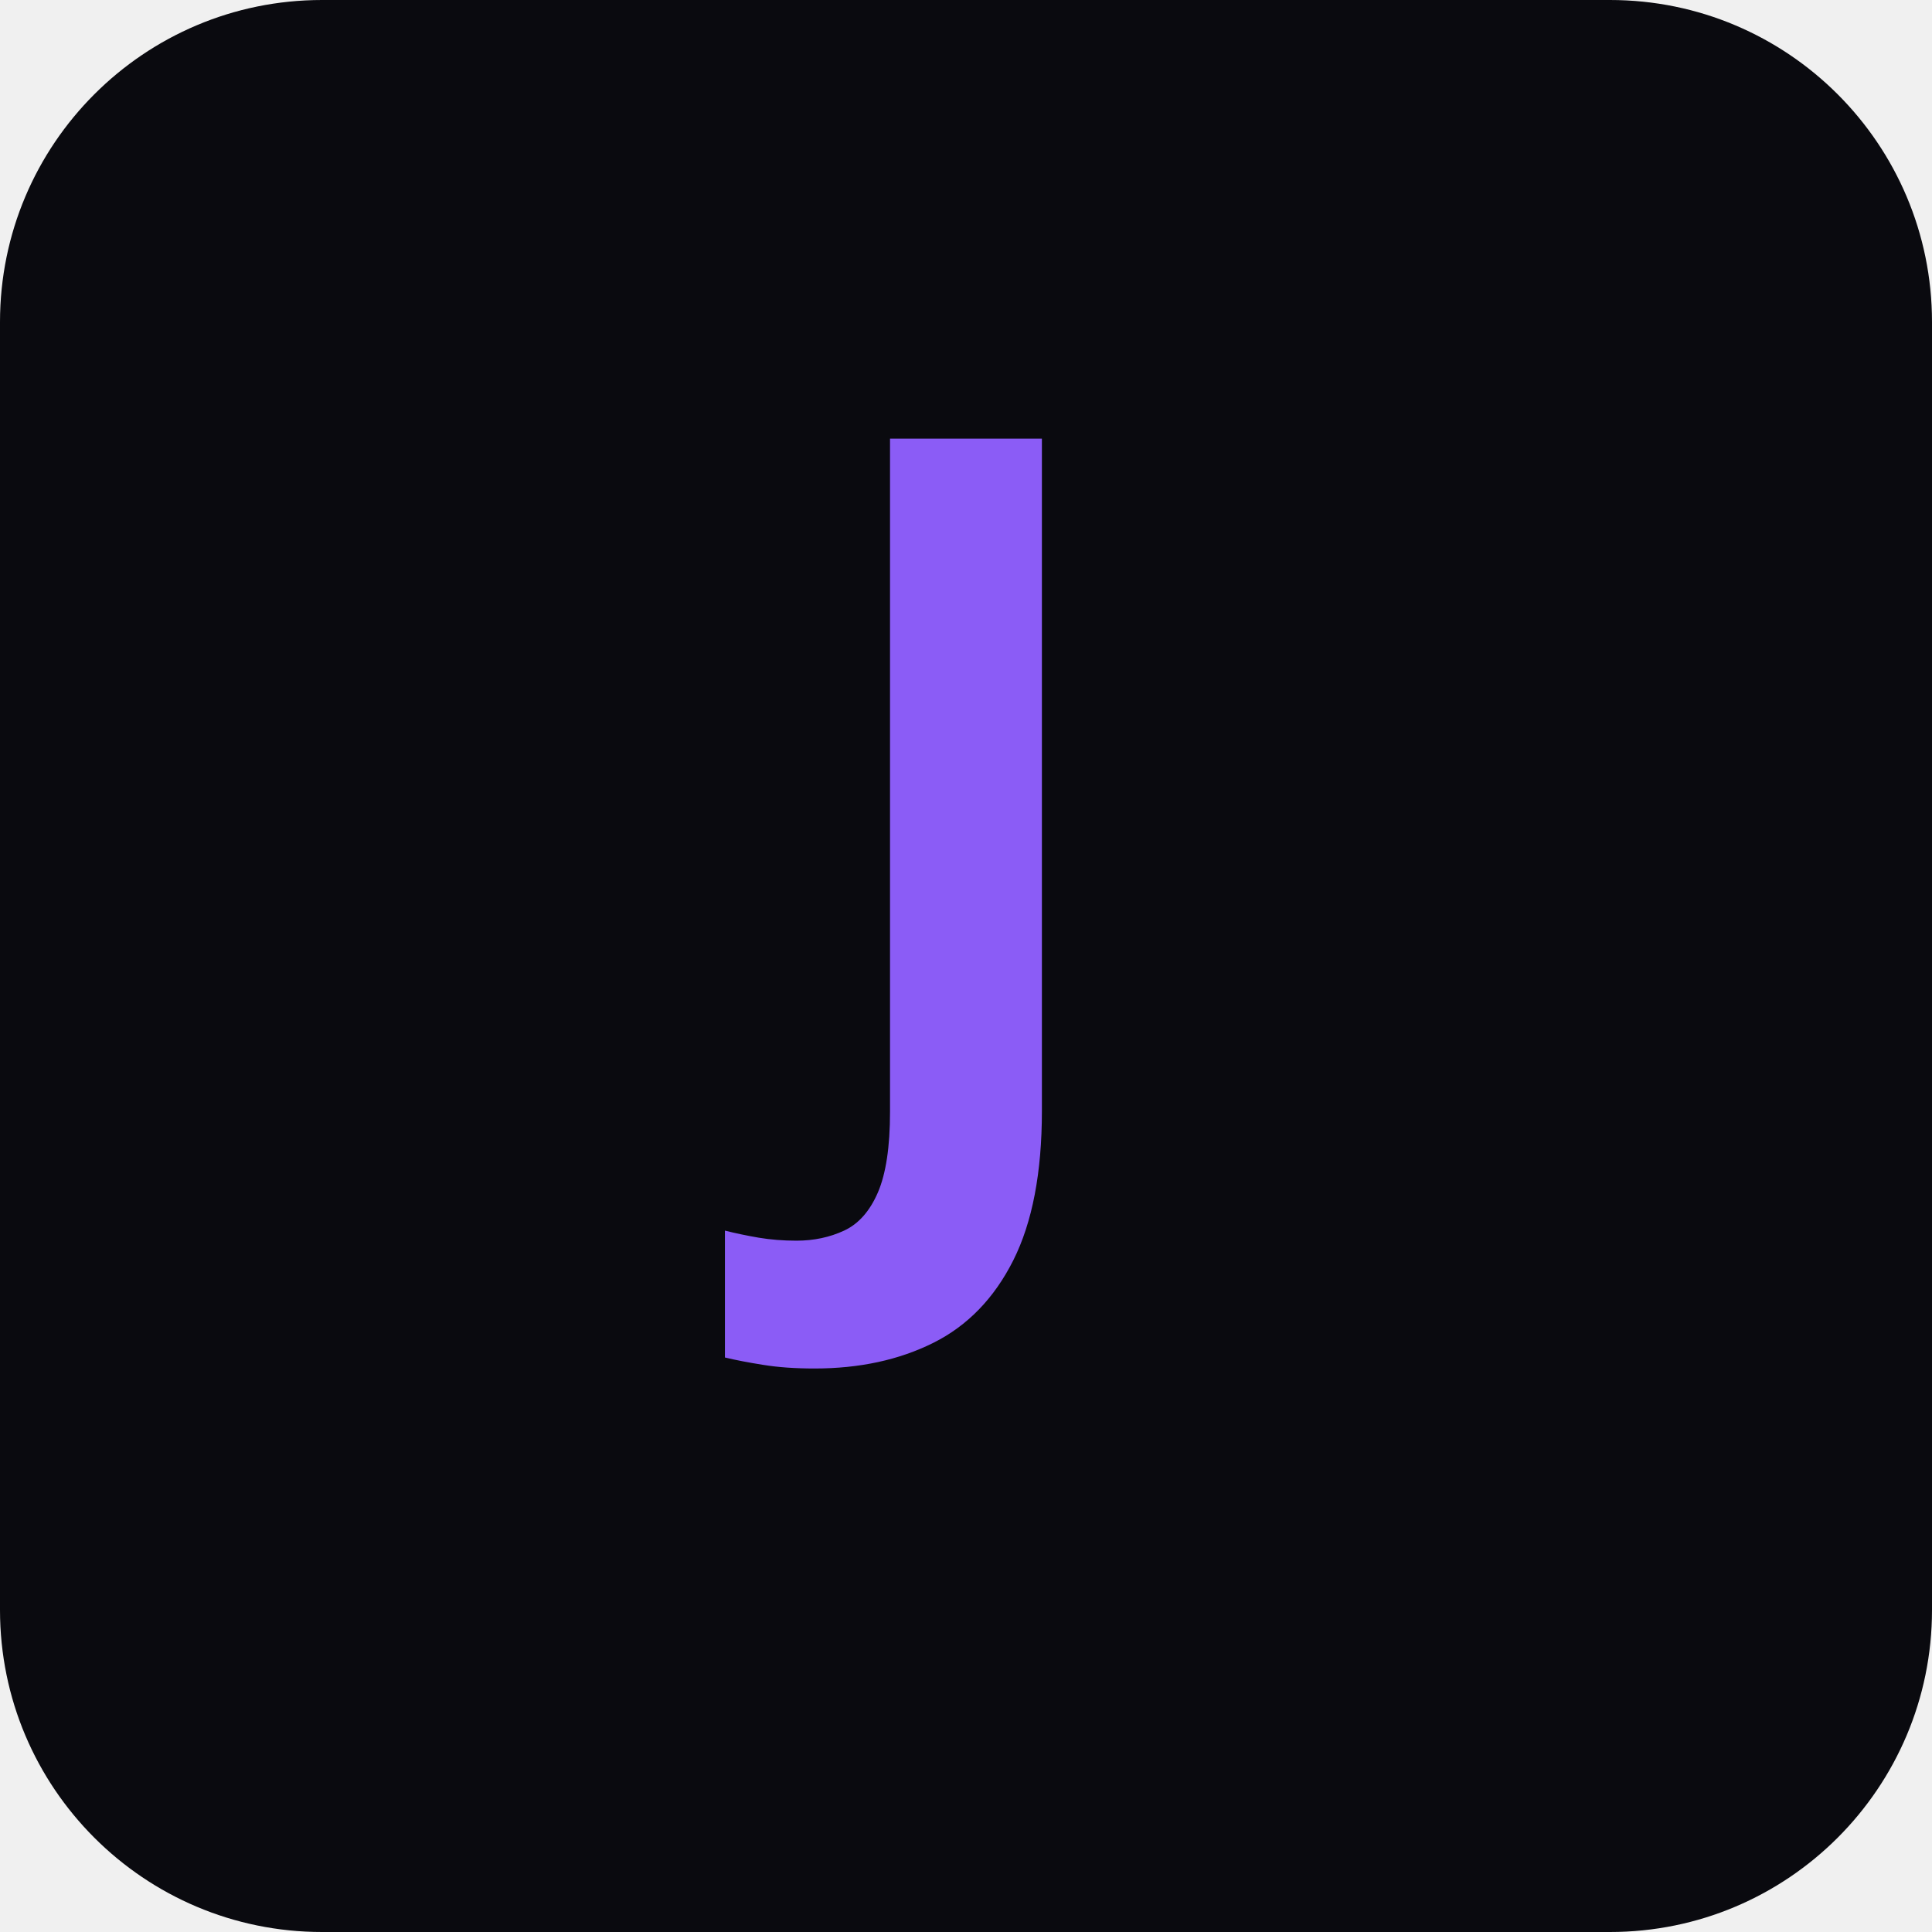
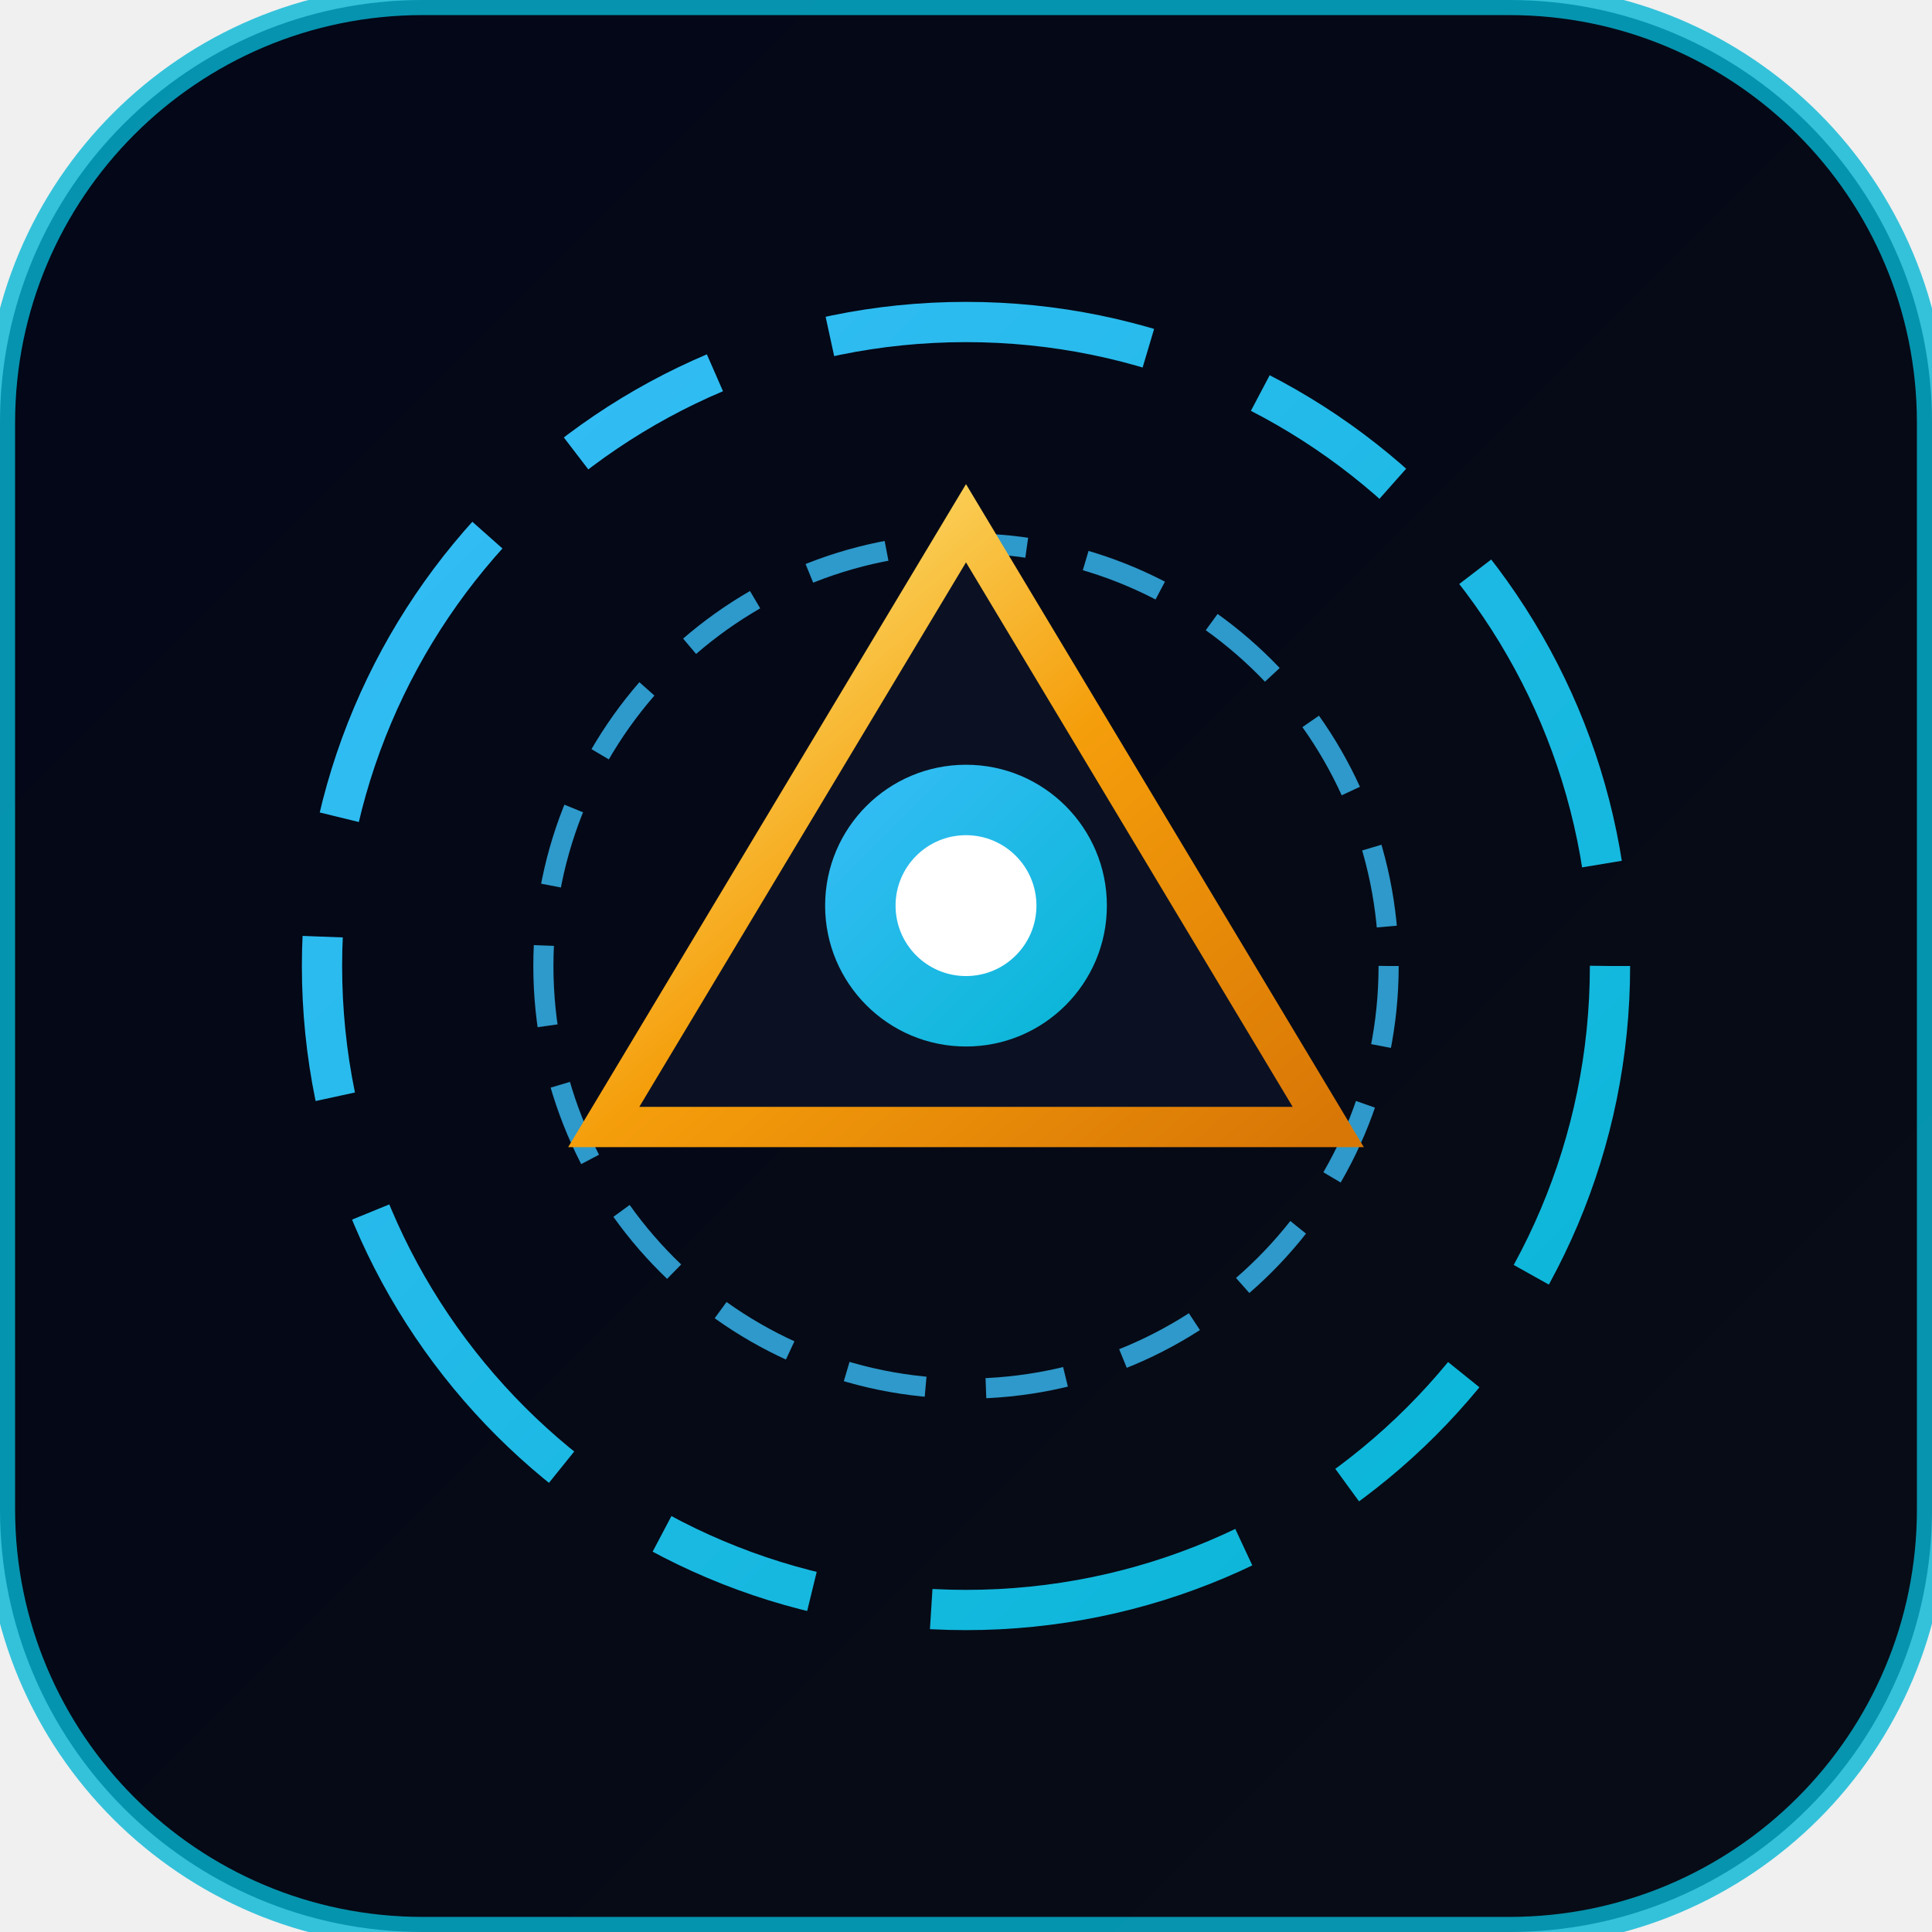
- <svg xmlns="http://www.w3.org/2000/svg" width="192" height="192" viewBox="0 0 192 192">
-   <rect width="192" height="192" rx="32" fill="#0a0a0f" />
-   <text x="96" y="115" font-family="system-ui, sans-serif" font-size="100" font-weight="bold" fill="#8b5cf6" text-anchor="middle">J</text>
+ <svg xmlns="http://www.w3.org/2000/svg" viewBox="0 0 192 192" width="100%" height="100%">
+   <defs>
+     <linearGradient id="jarvisBg" x1="0%" y1="0%" x2="100%" y2="100%">
+       <stop offset="0%" stop-color="#020617" />
+       <stop offset="100%" stop-color="#090d16" />
+     </linearGradient>
+     <linearGradient id="jarvisCyan" x1="0%" y1="0%" x2="100%" y2="100%">
+       <stop offset="0%" stop-color="#38bdf8" />
+       <stop offset="100%" stop-color="#06b6d4" />
+     </linearGradient>
+     <linearGradient id="jarvisGold" x1="0%" y1="0%" x2="100%" y2="100%">
+       <stop offset="0%" stop-color="#fef08a" />
+       <stop offset="50%" stop-color="#f59e0b" />
+       <stop offset="100%" stop-color="#d97706" />
+     </linearGradient>
+   </defs>
+   <rect width="192" height="192" rx="42" fill="url(#jarvisBg)" stroke="#06b6d4" stroke-width="3" stroke-opacity="0.8" />
+   <circle cx="96" cy="96" r="64" stroke="url(#jarvisCyan)" stroke-width="4" stroke-dasharray="32 12 16 12" fill="none" />
+   <circle cx="96" cy="96" r="42" stroke="#38bdf8" stroke-width="2" stroke-dasharray="8 6" fill="none" opacity="0.8" />
+   <polygon points="96,52 132,112 60,112" stroke="url(#jarvisGold)" stroke-width="4" fill="#0f172a" fill-opacity="0.6" />
+   <circle cx="96" cy="90" r="14" fill="url(#jarvisCyan)" />
+   <circle cx="96" cy="90" r="7" fill="#ffffff" />
</svg>
